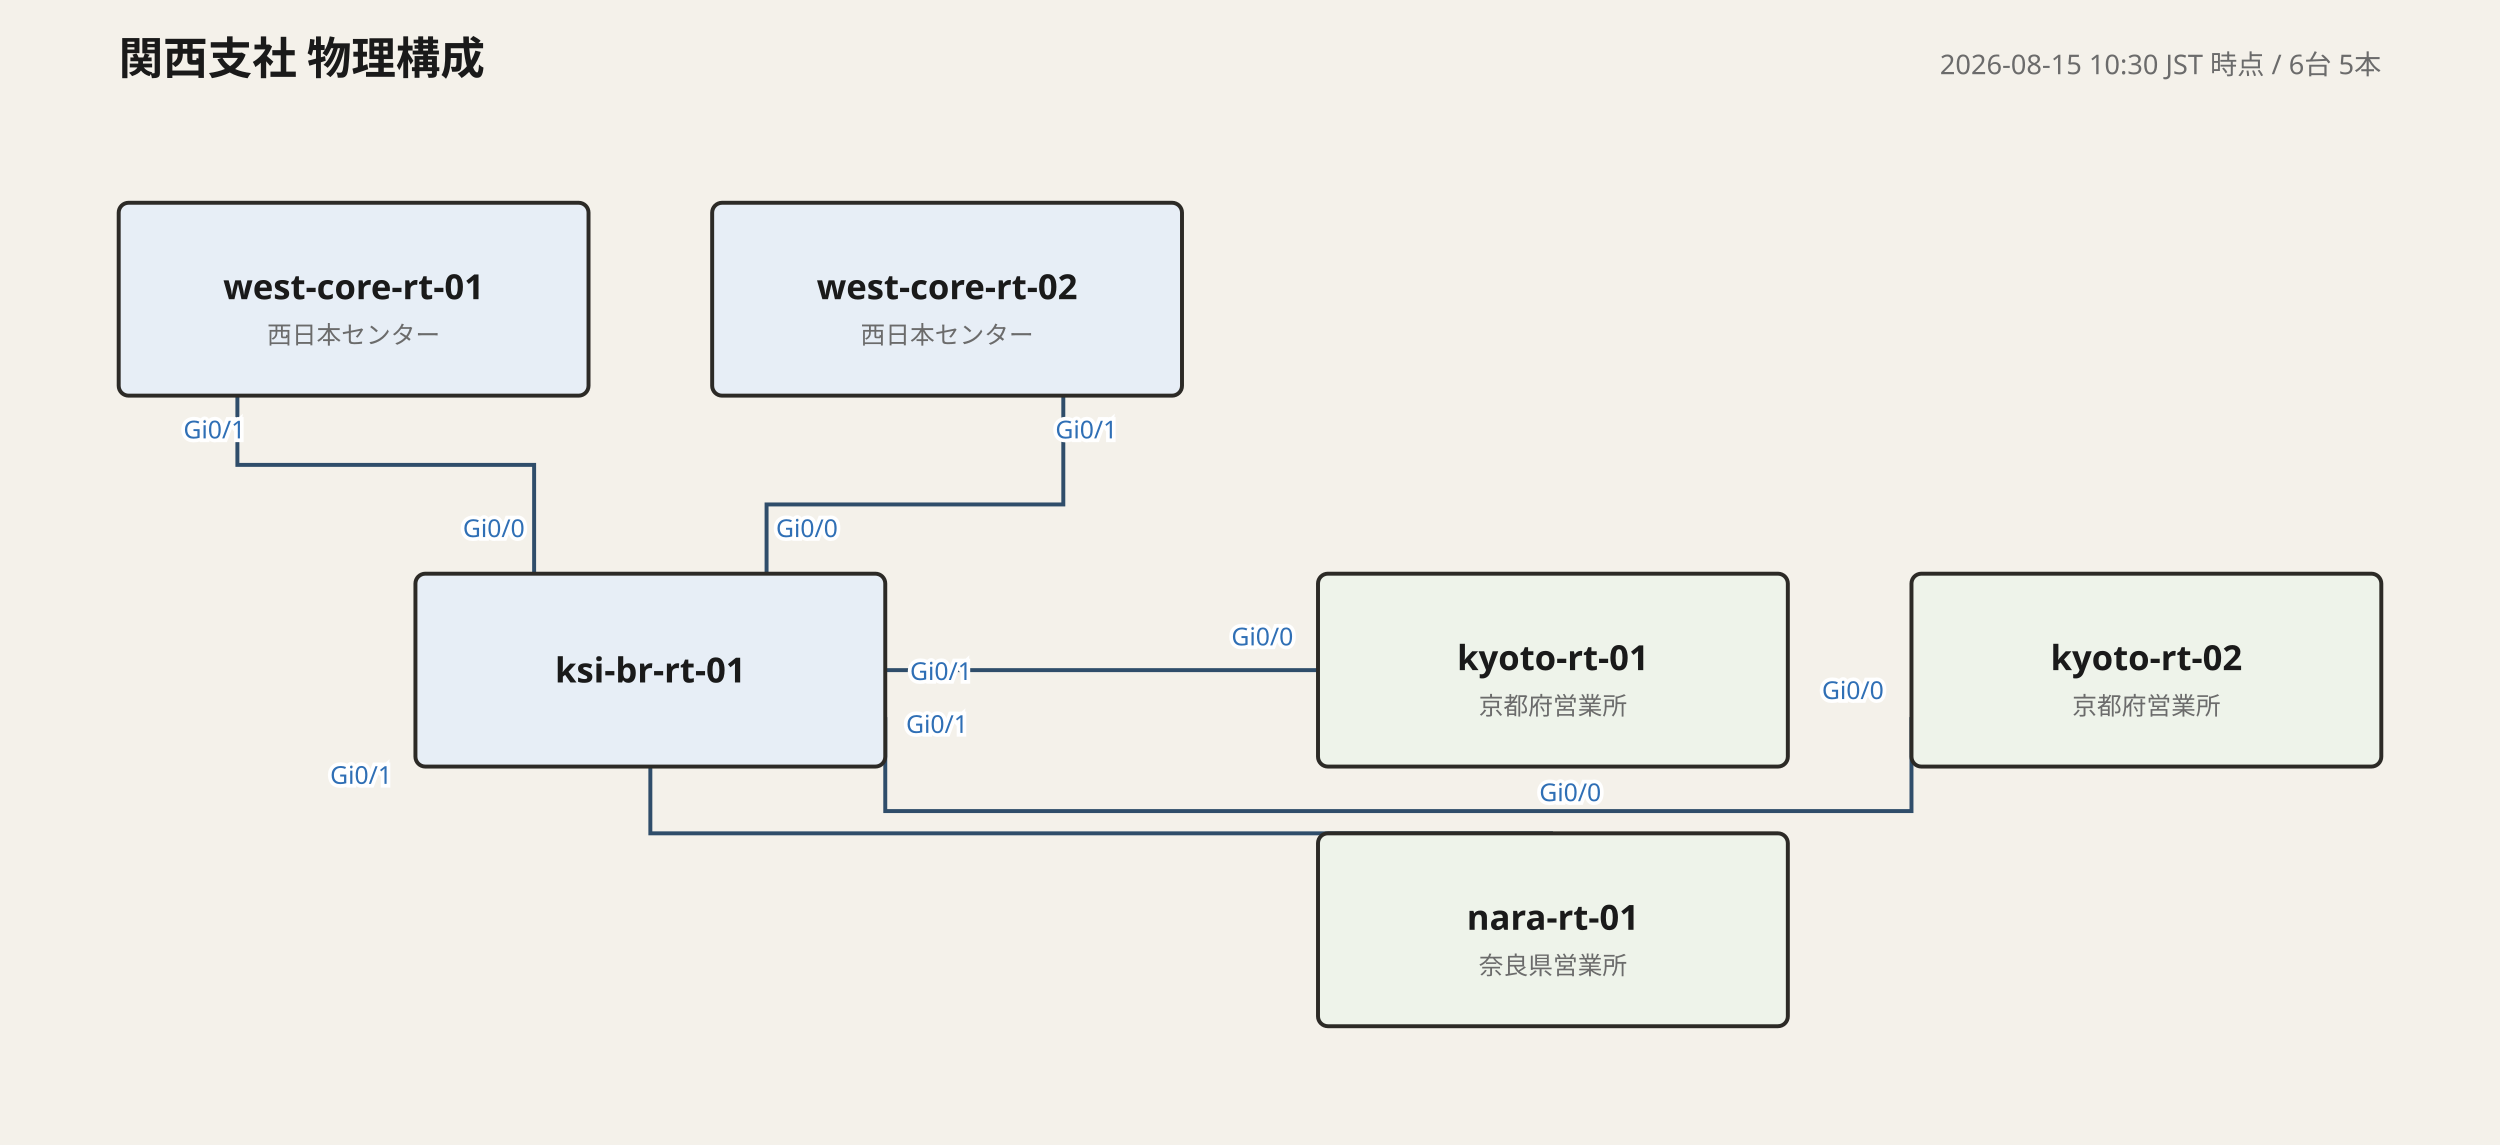
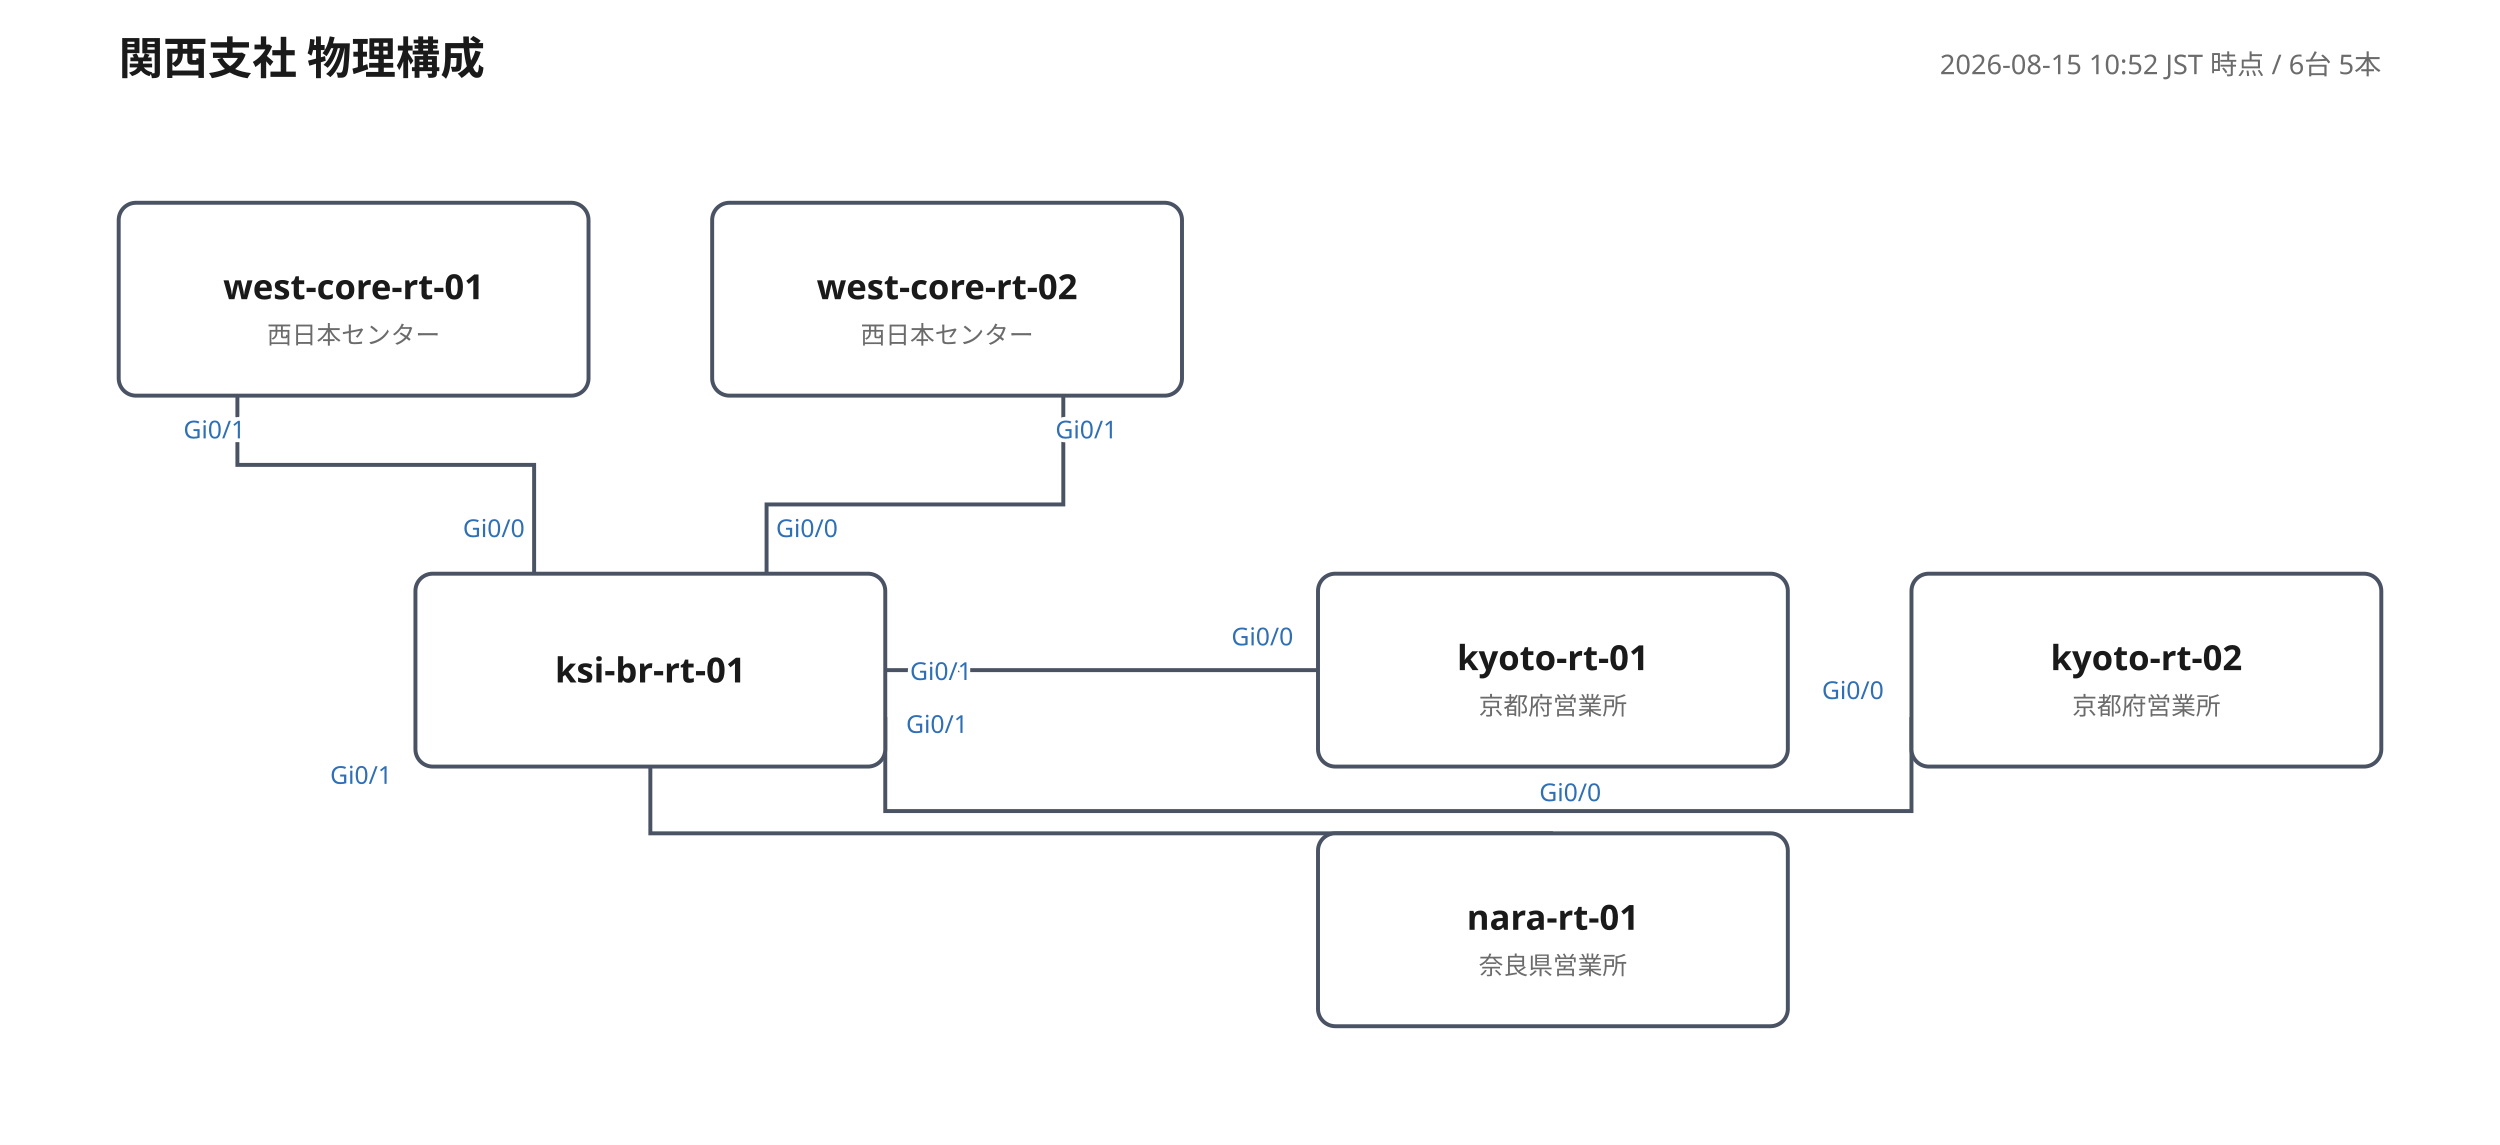
<svg xmlns="http://www.w3.org/2000/svg" width="1011" height="463" viewBox="0 0 1011 463" font-family="'Yu Gothic', 'Hiragino Kaku Gothic ProN', Meiryo, 'Noto Sans JP', sans-serif">
-   <rect width="100%" height="100%" fill="#f4f1ea" />
+   <rect width="100%" height="100%" fill="#ffffff" />
  <text x="48" y="30" font-size="18" font-weight="700" fill="#1a1a1a">関西支社 物理構成</text>
-   <text x="963" y="30" font-size="11" fill="#6b6b6b" text-anchor="end">2026-08-15 10:30 JST 時点 / 6台 5本</text>
-   <polyline points="216,232 216,188 96,188 96,160" fill="none" stroke="#2f4d6a" stroke-width="1.6" />
+   <text x="963" y="30" font-size="11" fill="#6b6b6b" text-anchor="end">2026-08-15 10:52 JST 時点 / 6台 5本</text>
+   <polyline points="216,232 216,188 96,188 96,160" fill="none" stroke="#4a5364" stroke-width="1.6" />
  <text class="port-label" x="212.2" y="217.2" font-size="10" fill="#2f6fb5" text-anchor="end" paint-order="stroke" stroke="#ffffff" stroke-width="3">Gi0/0</text>
  <text class="port-label" x="99.2" y="177.3" font-size="10" fill="#2f6fb5" text-anchor="end" paint-order="stroke" stroke="#ffffff" stroke-width="3">Gi0/1</text>
-   <polyline points="310,232 310,204 430,204 430,160" fill="none" stroke="#2f4d6a" stroke-width="1.6" />
+   <polyline points="310,232 310,204 430,204 430,160" fill="none" stroke="#4a5364" stroke-width="1.6" />
  <text class="port-label" x="313.8" y="217.2" font-size="10" fill="#2f6fb5" text-anchor="start" paint-order="stroke" stroke="#ffffff" stroke-width="3">Gi0/0</text>
  <text class="port-label" x="426.8" y="177.3" font-size="10" fill="#2f6fb5" text-anchor="start" paint-order="stroke" stroke="#ffffff" stroke-width="3">Gi0/1</text>
-   <polyline points="533,271 497,271 497,271 386,271 358,271" fill="none" stroke="#2f4d6a" stroke-width="1.6" />
+   <polyline points="533,271 497,271 497,271 386,271 358,271" fill="none" stroke="#4a5364" stroke-width="1.6" />
  <text class="port-label" x="523.0" y="261.0" font-size="10" fill="#2f6fb5" text-anchor="end" paint-order="stroke" stroke="#ffffff" stroke-width="3">Gi0/0</text>
  <text class="port-label" x="368.0" y="275.0" font-size="10" fill="#2f6fb5" text-anchor="start" paint-order="stroke" stroke="#ffffff" stroke-width="3">Gi0/1</text>
-   <polyline points="773,290 773,328 628,328 358,328 358,290" fill="none" stroke="#2f4d6a" stroke-width="1.6" />
+   <polyline points="773,290 773,328 628,328 358,328 358,290" fill="none" stroke="#4a5364" stroke-width="1.6" />
  <text class="port-label" x="761.8" y="282.7" font-size="10" fill="#2f6fb5" text-anchor="end" paint-order="stroke" stroke="#ffffff" stroke-width="3">Gi0/0</text>
  <text class="port-label" x="366.4" y="296.4" font-size="10" fill="#2f6fb5" text-anchor="start" paint-order="stroke" stroke="#ffffff" stroke-width="3">Gi0/1</text>
-   <polyline points="628,337 263,337 263,310" fill="none" stroke="#2f4d6a" stroke-width="1.6" />
+   <polyline points="628,337 263,337 263,310" fill="none" stroke="#4a5364" stroke-width="1.6" />
  <text class="port-label" x="635.0" y="324.0" font-size="10" fill="#2f6fb5" text-anchor="middle" paint-order="stroke" stroke="#ffffff" stroke-width="3">Gi0/0</text>
  <text class="port-label" x="146.0" y="317.0" font-size="10" fill="#2f6fb5" text-anchor="middle" paint-order="stroke" stroke="#ffffff" stroke-width="3">Gi0/1</text>
  <g>
-     <rect x="48" y="82" width="190" height="78" rx="4" fill="#e7eef6" stroke="#2c2a26" stroke-width="1.6" />
+     <rect x="48" y="82" width="190" height="78" rx="7" fill="#ffffff" stroke="#4a5364" stroke-width="1.6" />
    <text x="143" y="121" font-size="14" font-weight="700" fill="#1a1a1a" text-anchor="middle">west-core-rt-01</text>
    <text x="143" y="139" font-size="10" fill="#6b6b6b" text-anchor="middle">西日本センター</text>
  </g>
  <g>
-     <rect x="288" y="82" width="190" height="78" rx="4" fill="#e7eef6" stroke="#2c2a26" stroke-width="1.6" />
+     <rect x="288" y="82" width="190" height="78" rx="7" fill="#ffffff" stroke="#4a5364" stroke-width="1.6" />
    <text x="383" y="121" font-size="14" font-weight="700" fill="#1a1a1a" text-anchor="middle">west-core-rt-02</text>
    <text x="383" y="139" font-size="10" fill="#6b6b6b" text-anchor="middle">西日本センター</text>
  </g>
  <g>
-     <rect x="168" y="232" width="190" height="78" rx="4" fill="#e7eef6" stroke="#2c2a26" stroke-width="1.6" />
+     <rect x="168" y="232" width="190" height="78" rx="7" fill="#ffffff" stroke="#4a5364" stroke-width="1.6" />
    <text x="263" y="276" font-size="14" font-weight="700" fill="#1a1a1a" text-anchor="middle">ksi-br-rt-01</text>
  </g>
  <g>
-     <rect x="533" y="232" width="190" height="78" rx="4" fill="#eef3ea" stroke="#2c2a26" stroke-width="1.6" />
+     <rect x="533" y="232" width="190" height="78" rx="7" fill="#ffffff" stroke="#4a5364" stroke-width="1.6" />
    <text x="628" y="271" font-size="14" font-weight="700" fill="#1a1a1a" text-anchor="middle">kyoto-rt-01</text>
    <text x="628" y="289" font-size="10" fill="#6b6b6b" text-anchor="middle">京都府営業所</text>
  </g>
  <g>
-     <rect x="773" y="232" width="190" height="78" rx="4" fill="#eef3ea" stroke="#2c2a26" stroke-width="1.6" />
+     <rect x="773" y="232" width="190" height="78" rx="7" fill="#ffffff" stroke="#4a5364" stroke-width="1.6" />
    <text x="868" y="271" font-size="14" font-weight="700" fill="#1a1a1a" text-anchor="middle">kyoto-rt-02</text>
    <text x="868" y="289" font-size="10" fill="#6b6b6b" text-anchor="middle">京都府営業所</text>
  </g>
  <g>
-     <rect x="533" y="337" width="190" height="78" rx="4" fill="#eef3ea" stroke="#2c2a26" stroke-width="1.6" />
+     <rect x="533" y="337" width="190" height="78" rx="7" fill="#ffffff" stroke="#4a5364" stroke-width="1.6" />
    <text x="628" y="376" font-size="14" font-weight="700" fill="#1a1a1a" text-anchor="middle">nara-rt-01</text>
    <text x="628" y="394" font-size="10" fill="#6b6b6b" text-anchor="middle">奈良県営業所</text>
  </g>
</svg>
